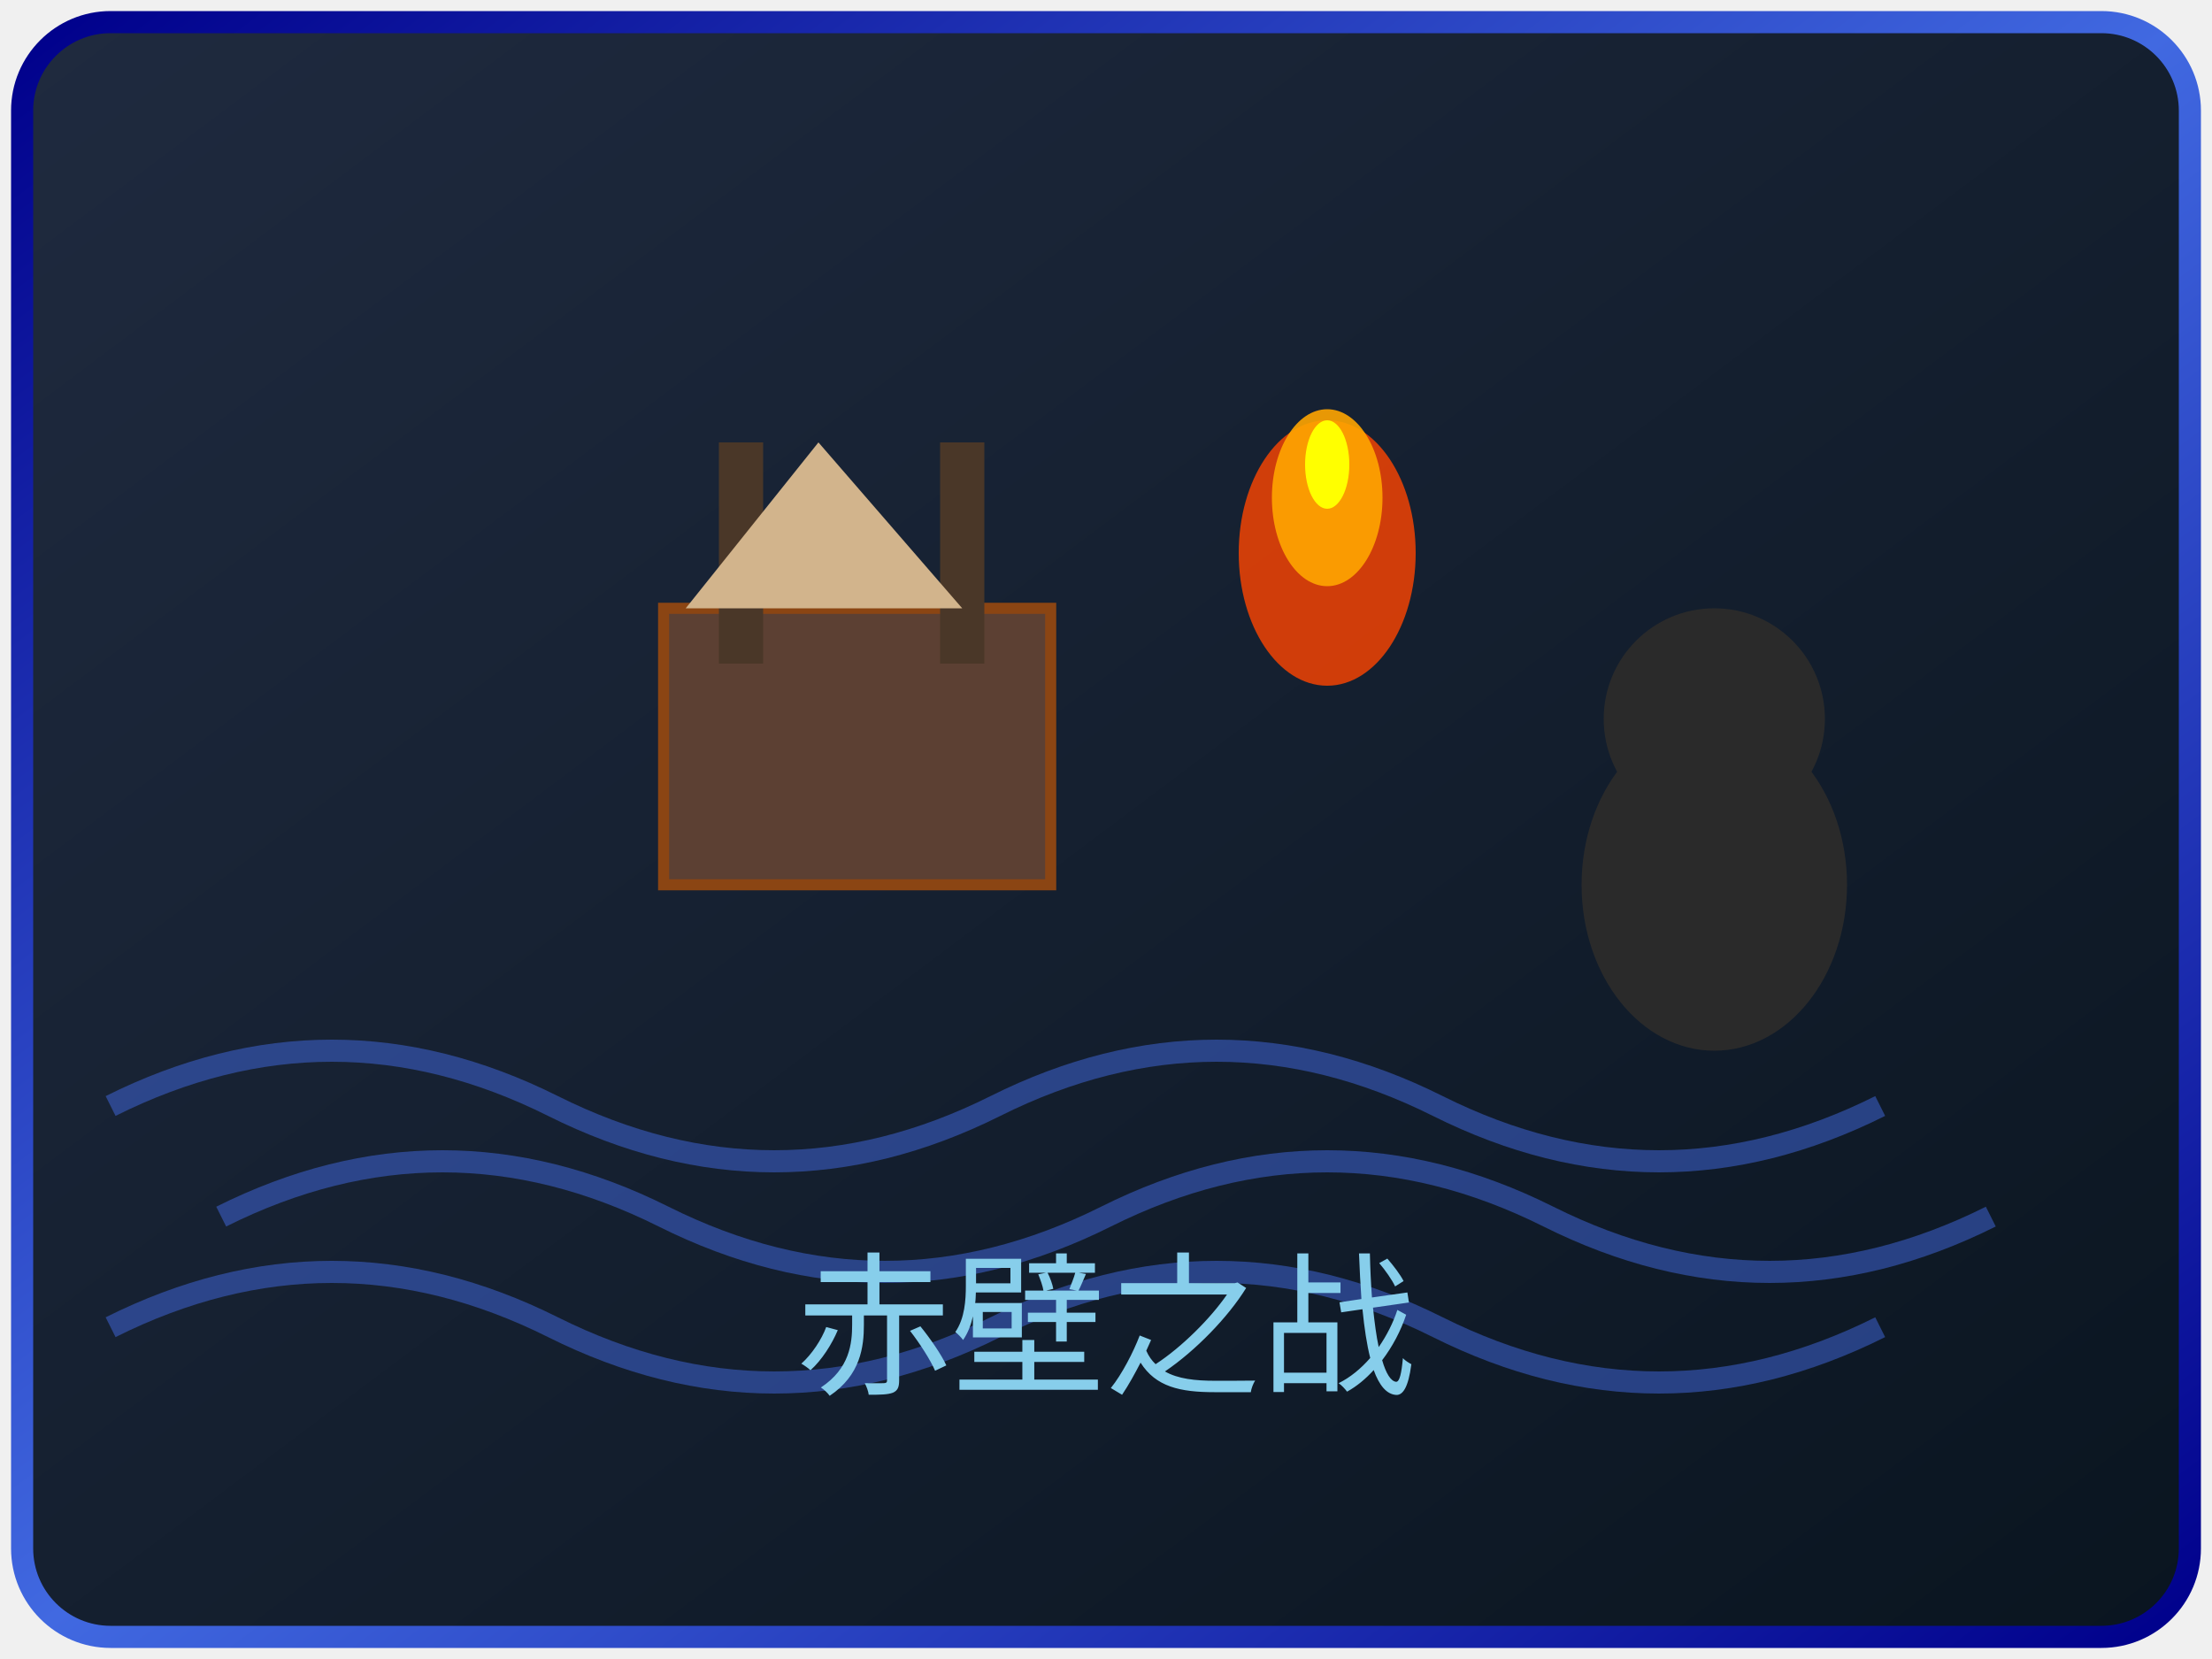
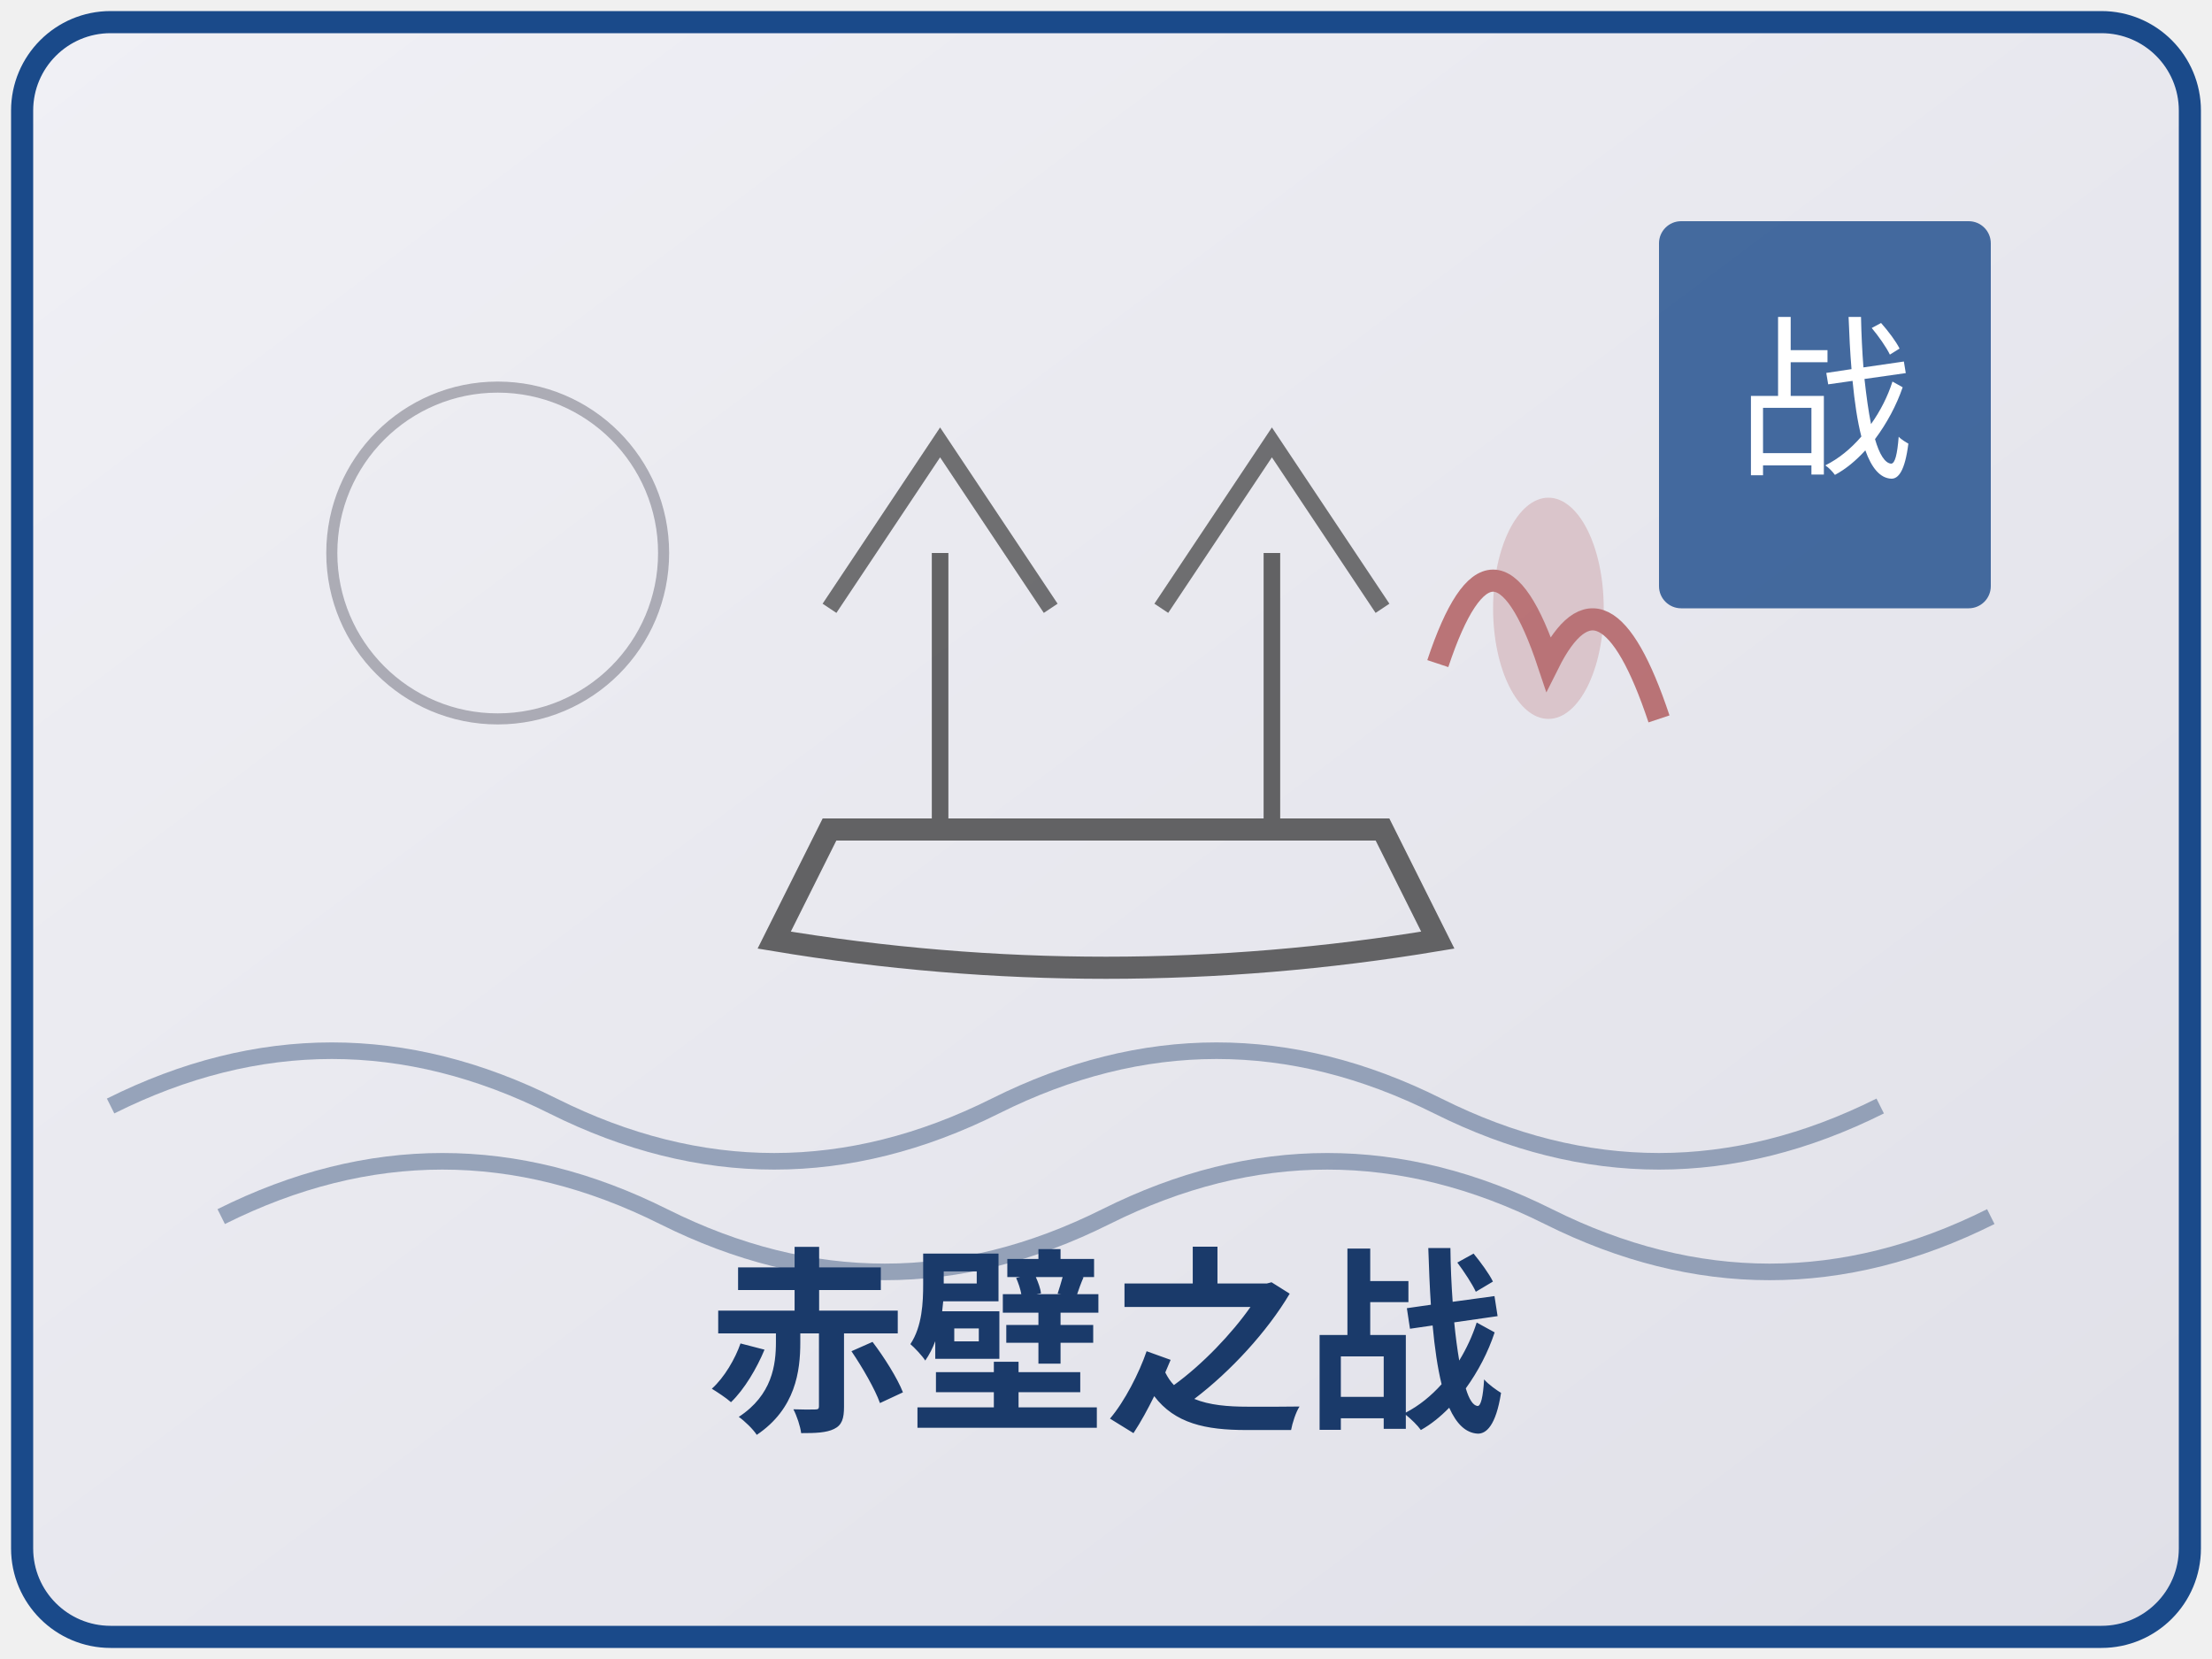
<svg xmlns="http://www.w3.org/2000/svg" width="200" height="150" viewBox="0 0 200 150">
  <defs>
-     <linearGradient id="period3Bg" x1="0%" y1="0%" x2="100%" y2="100%">
-       <stop offset="0%" style="stop-color:#1f2a3f" />
-       <stop offset="100%" style="stop-color:#0a1520" />
-     </linearGradient>
-     <linearGradient id="period3Border" x1="0%" y1="0%" x2="100%" y2="100%">
-       <stop offset="0%" style="stop-color:#00008b" />
-       <stop offset="50%" style="stop-color:#4169e1" />
-       <stop offset="100%" style="stop-color:#00008b" />
+     <linearGradient id="inkBg3" x1="0%" y1="0%" x2="100%" y2="100%">
+       <stop offset="0%" style="stop-color:#f0f0f5" />
+       <stop offset="100%" style="stop-color:#e0e0e8" />
    </linearGradient>
  </defs>
-   <rect x="2" y="2" width="196" height="146" rx="8" fill="url(#period3Bg)" stroke="url(#period3Border)" stroke-width="2" />
+   <rect x="2" y="2" width="196" height="146" rx="8" fill="url(#inkBg3)" />
+   <g opacity="0.4">
+     <path d="M10 100 Q30 90 50 100 T90 100 T130 100 T170 100" fill="none" stroke="#1a3a6a" stroke-width="1.5" />
+     <path d="M20 110 Q40 100 60 110 T100 110 T140 110 T180 110" fill="none" stroke="#1a3a6a" stroke-width="1.5" />
+   </g>
+   <g opacity="0.7">
+     <path d="M70 85 Q100 90 130 85 L125 75 L75 75 Z" fill="none" stroke="#2a2a2a" stroke-width="2" />
+     <line x1="85" y1="75" x2="85" y2="50" stroke="#2a2a2a" stroke-width="1.5" />
+     <line x1="115" y1="75" x2="115" y2="50" stroke="#2a2a2a" stroke-width="1.5" />
+     <path d="M75 55 L85 40 L95 55" fill="none" stroke="#3a3a3a" stroke-width="1.5" />
+     <path d="M105 55 L115 40 L125 55" fill="none" stroke="#3a3a3a" stroke-width="1.5" />
+   </g>
  <g opacity="0.5">
-     <path d="M10 100 Q30 90 50 100 T90 100 T130 100 T170 100" fill="none" stroke="#4169e1" stroke-width="2" />
-     <path d="M20 110 Q40 100 60 110 T100 110 T140 110 T180 110" fill="none" stroke="#4169e1" stroke-width="2" />
-     <path d="M10 120 Q30 110 50 120 T90 120 T130 120 T170 120" fill="none" stroke="#4169e1" stroke-width="2" />
+     <path d="M130 60 Q135 45 140 60 Q145 50 150 65" fill="none" stroke="#8b0000" stroke-width="2" />
+     <ellipse cx="140" cy="55" rx="5" ry="10" fill="#8b0000" opacity="0.3" />
  </g>
-   <rect x="60" y="55" width="35" height="25" fill="#5c4033" stroke="#8b4513" stroke-width="1" />
-   <rect x="65" y="40" width="4" height="20" fill="#4a3728" />
-   <rect x="85" y="40" width="4" height="20" fill="#4a3728" />
-   <polygon points="62,55 74,40 87,55" fill="#d2b48c" />
-   <g>
-     <ellipse cx="120" cy="50" rx="8" ry="12" fill="#ff4500" opacity="0.8" />
-     <ellipse cx="120" cy="45" rx="5" ry="8" fill="#ffa500" opacity="0.9" />
-     <ellipse cx="120" cy="42" rx="2" ry="4" fill="#ffff00" />
-   </g>
-   <circle cx="155" cy="65" r="10" fill="#2a2a2a" />
-   <ellipse cx="155" cy="80" rx="12" ry="15" fill="#2a2a2a" />
-   <text x="100" y="125" font-family="SimHei" font-size="14" fill="#87ceeb" text-anchor="middle">赤壁之战</text>
+   <circle cx="45" cy="50" r="15" fill="none" stroke="#4a4a5a" stroke-width="1" opacity="0.4" />
+   <rect x="150" y="20" width="30" height="35" fill="#1a4a8a" opacity="0.8" rx="2" />
+   <text x="165" y="42" font-family="SimHei" font-size="16" fill="#fff" text-anchor="middle">战</text>
+   <text x="100" y="128" font-family="STKaiti, KaiTi" font-size="18" fill="#1a3a6a" text-anchor="middle" font-weight="bold">赤壁之战</text>
+   <rect x="2" y="2" width="196" height="146" rx="8" fill="none" stroke="#1a4a8a" stroke-width="2" />
</svg>
